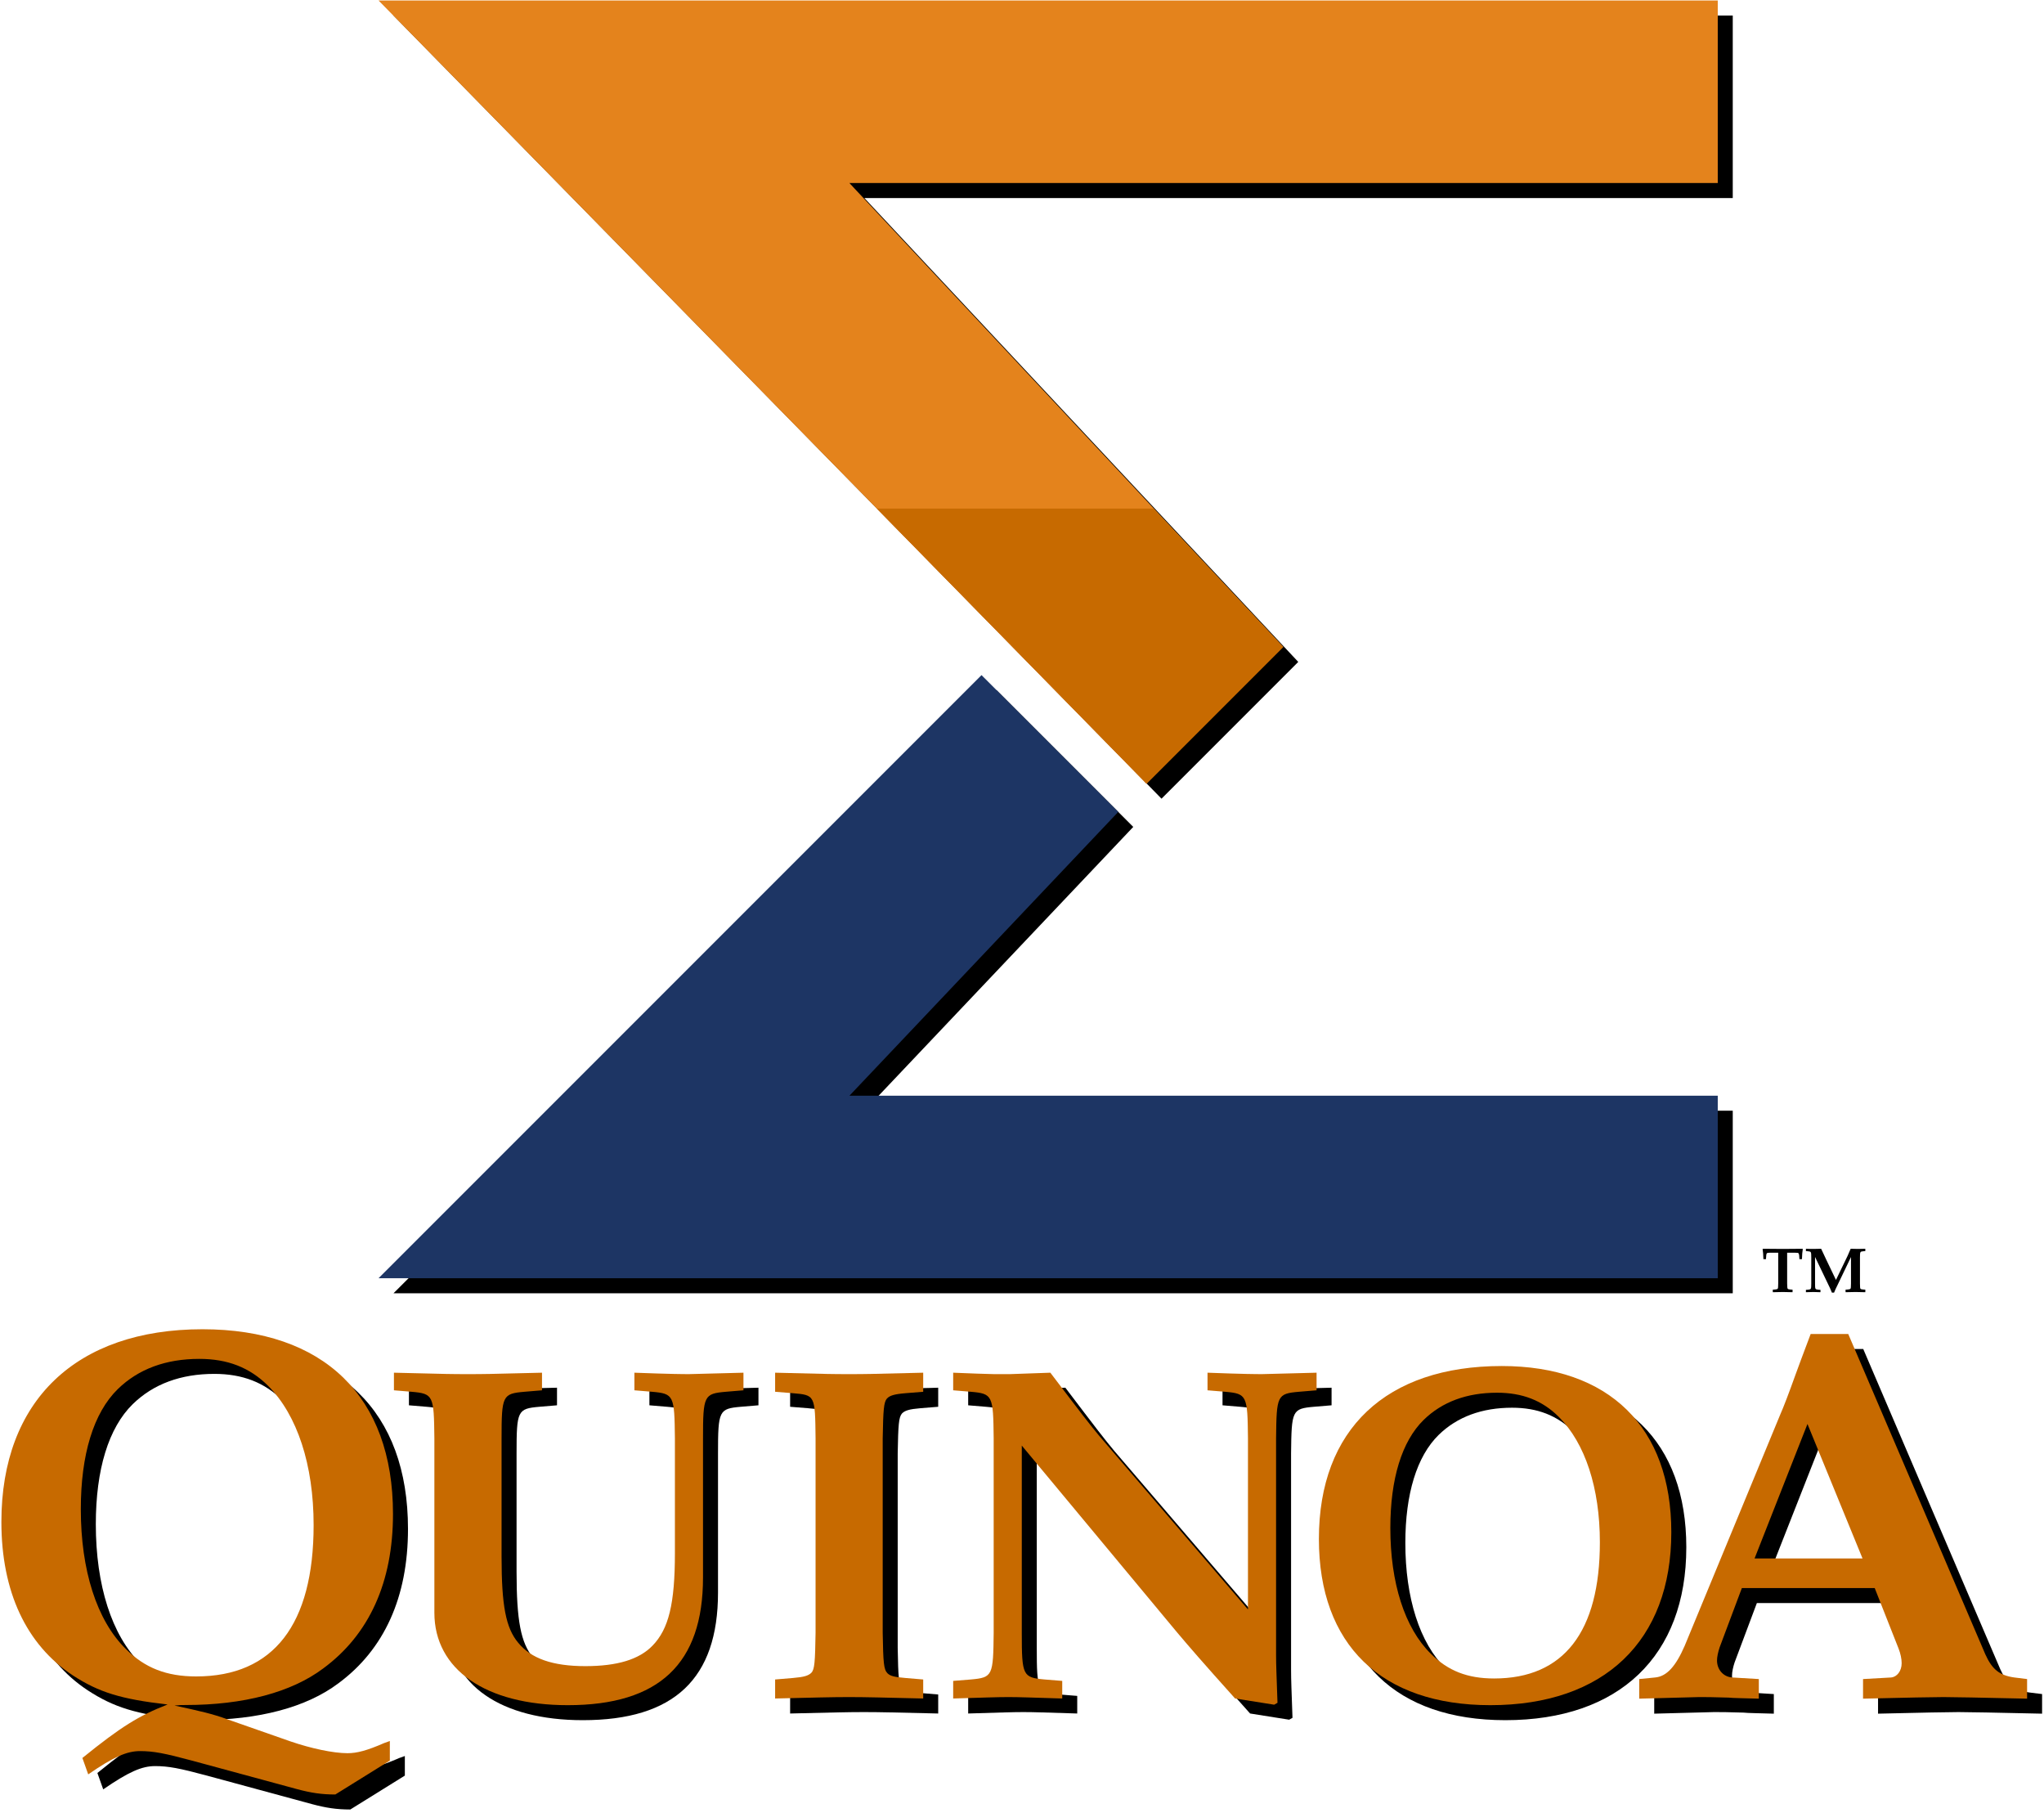
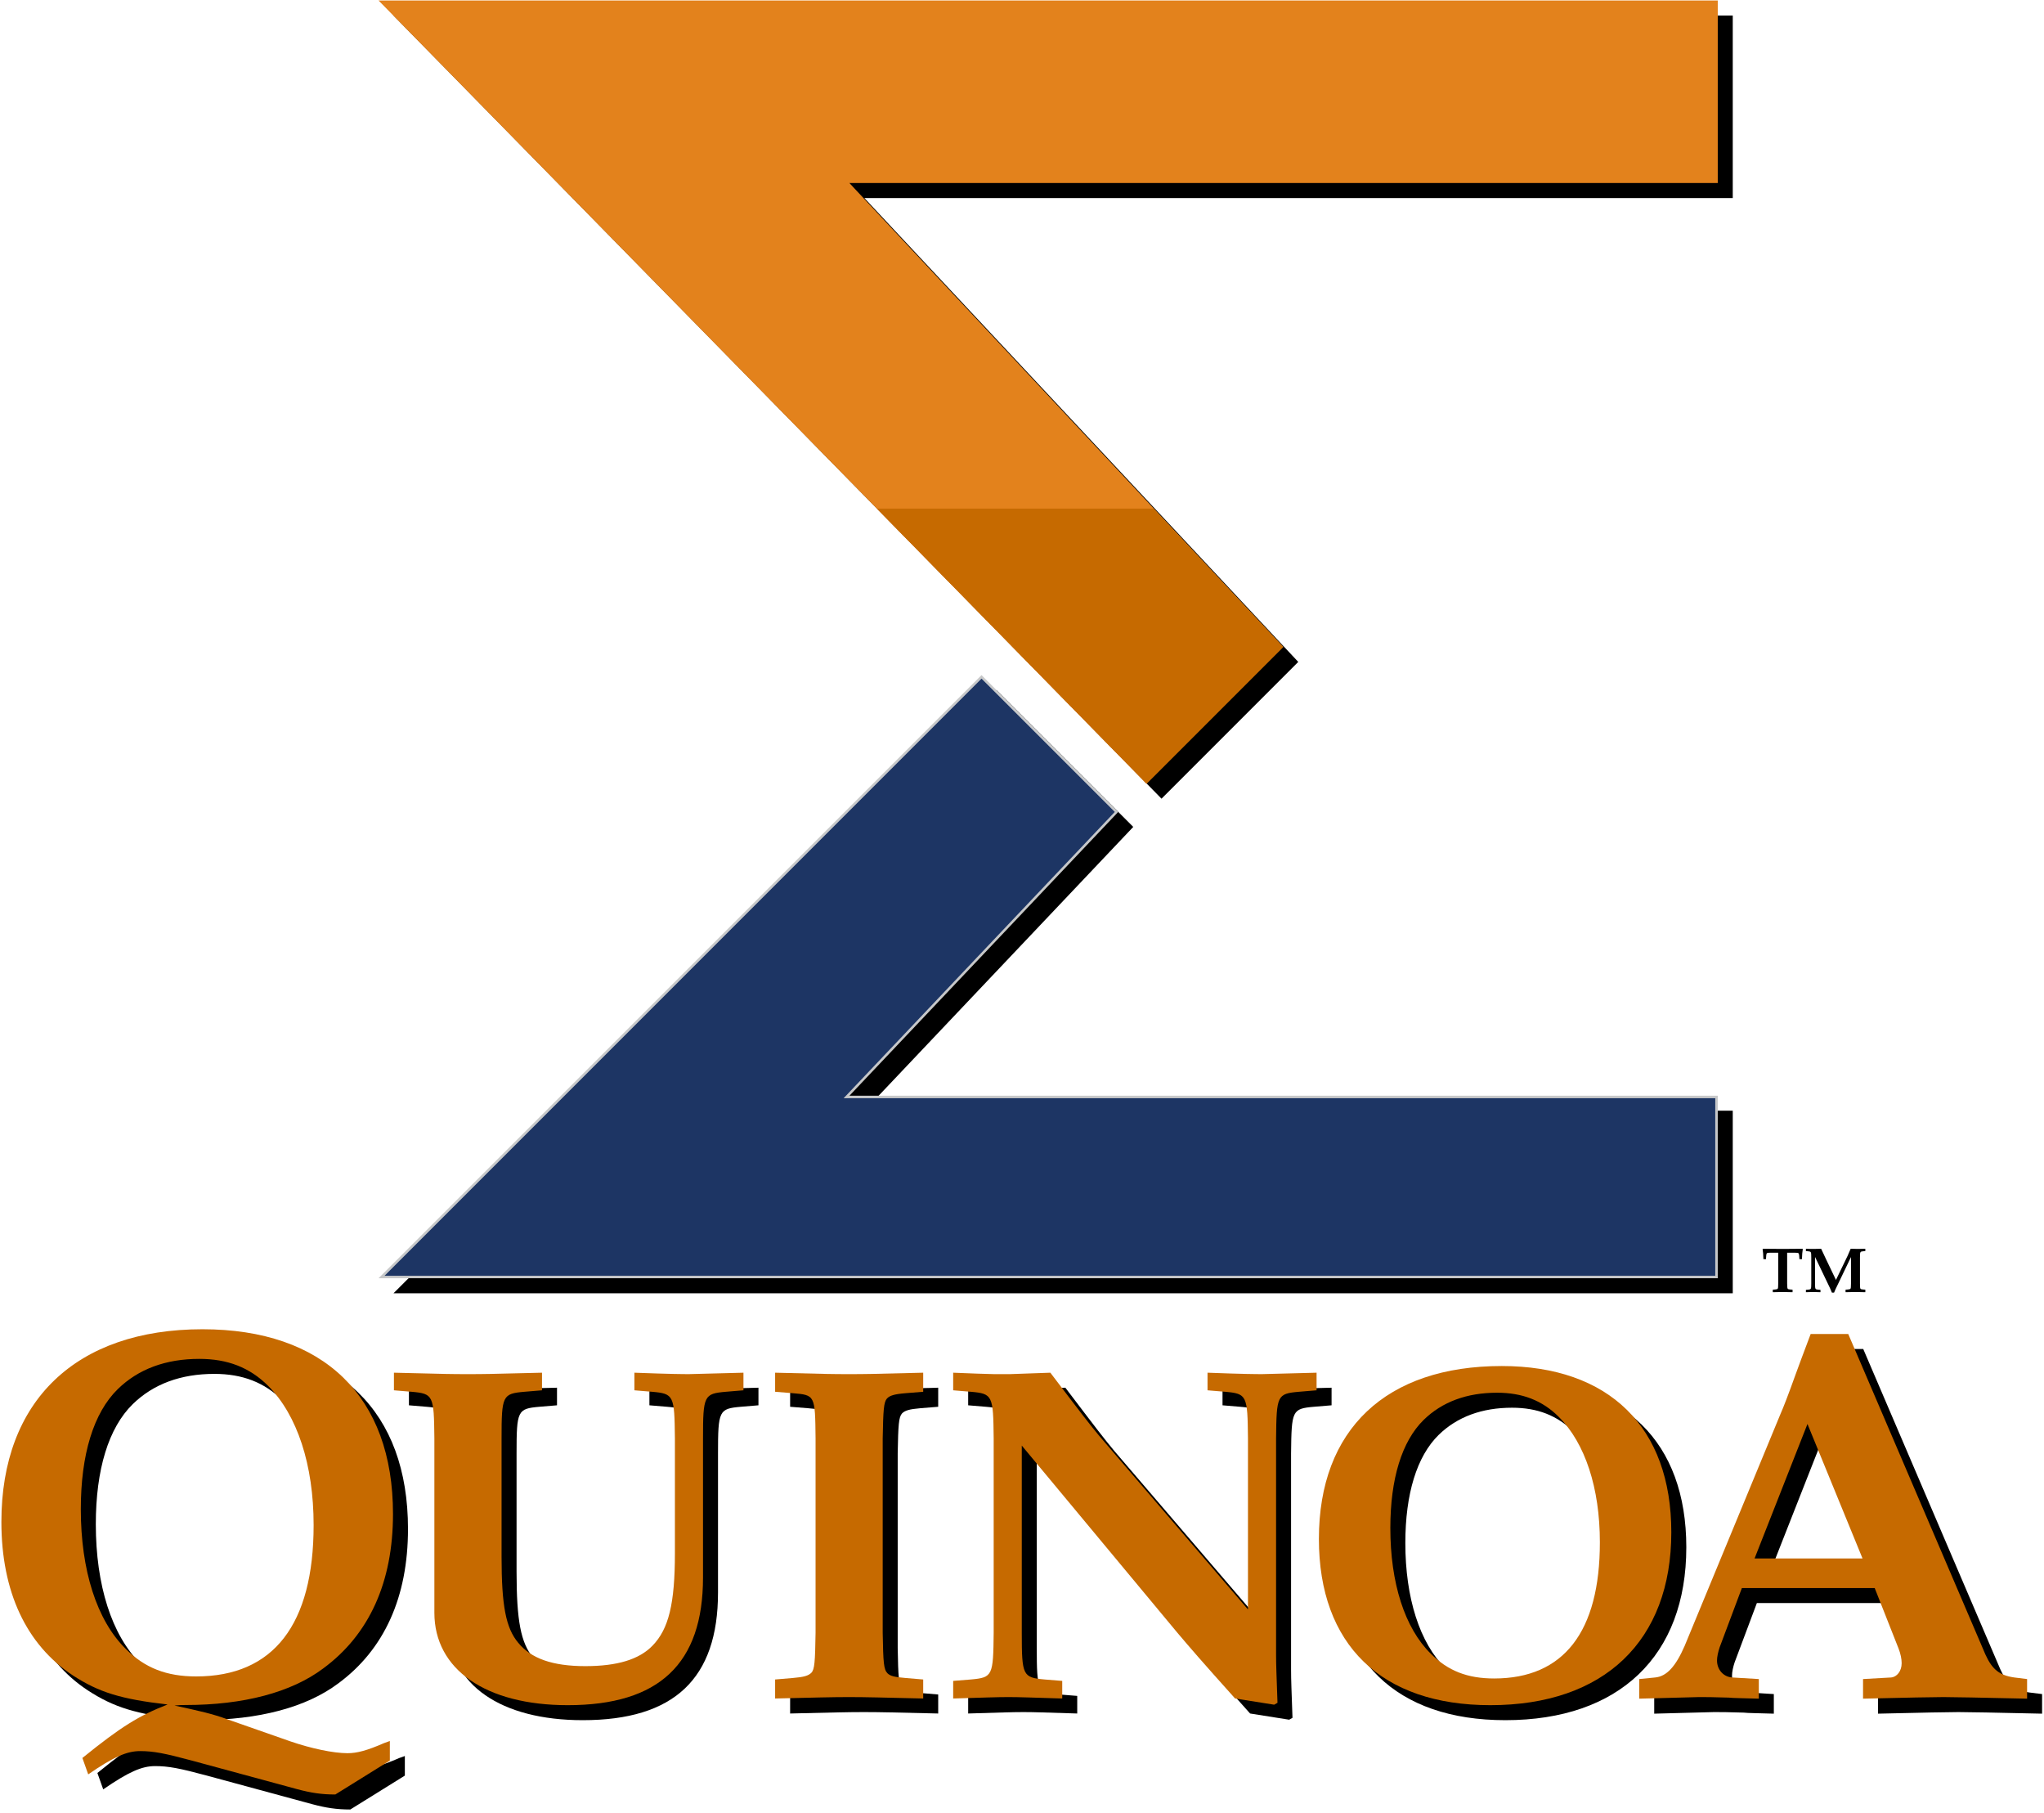
<svg xmlns="http://www.w3.org/2000/svg" xmlns:xlink="http://www.w3.org/1999/xlink" width="608pt" height="539pt" viewBox="0 0 608 539" version="1.1">
  <defs>
    <g>
      <symbol overflow="visible" id="glyph0-0">
        <path style="stroke:none;" d="" />
      </symbol>
      <symbol overflow="visible" id="glyph0-1">
        <path style="stroke:none;" d="M 122.938 18.891 L 122.938 13.062 L 121.203 13.688 C 116.172 15.891 113.172 16.688 110.344 16.688 C 106.094 16.688 99.484 15.266 93.5 13.219 L 74.609 6.609 C 70.359 5.031 66.266 4.094 58.875 2.516 C 60.594 2.359 60.922 2.359 62.172 2.359 C 79.484 2.359 93.656 -1.422 103.094 -8.5 C 116.797 -18.578 123.875 -34.156 123.875 -54.469 C 123.875 -89.406 103.266 -109.391 67.219 -109.391 C 29.594 -109.391 7.391 -88.141 7.391 -52.094 C 7.391 -31.328 14.797 -15.578 28.641 -6.453 C 36.359 -1.422 42.969 0.625 56.828 2.203 C 48.328 5.516 42.969 8.812 31.484 18.109 L 33.219 22.984 C 40.766 17.781 44.703 16.062 48.641 16.062 C 52.578 16.062 55.875 16.688 64.062 18.891 L 95.391 27.391 C 99.484 28.484 102.625 28.969 106.719 28.969 Z M 66.266 -100.578 C 74.609 -100.578 81.219 -98.062 86.734 -92.562 C 95.391 -83.891 100.266 -69.094 100.266 -51.156 C 100.266 -21.562 88.312 -6.141 65.328 -6.141 C 56.516 -6.141 50.062 -8.656 44.391 -14.328 C 35.734 -22.828 31.016 -37.781 31.016 -55.875 C 31.016 -72.094 34.781 -84.531 42.031 -91.609 C 48.172 -97.594 56.344 -100.578 66.266 -100.578 Z M 66.266 -100.578 " />
      </symbol>
      <symbol overflow="visible" id="glyph0-2">
        <path style="stroke:none;" d="M 73.828 -32.422 L 80.906 -14.484 C 81.531 -12.906 81.844 -11.328 81.844 -10.078 C 81.844 -7.719 80.438 -5.984 78.703 -5.828 L 70.359 -5.359 L 70.359 0.469 C 83.891 0.156 91.141 0 94.281 0 C 97.281 0 104.984 0.156 119.156 0.469 L 119.156 -5.359 L 115.375 -5.828 C 110.969 -6.453 108.766 -8.188 106.719 -12.75 L 65.953 -107.984 L 54.781 -107.984 C 52.578 -102.156 51 -97.906 50.375 -96.172 C 48.172 -90.031 46.594 -85.938 45.812 -84.219 L 17.312 -15.266 C 14.641 -9.125 11.969 -6.141 8.5 -5.828 L 3.781 -5.359 L 3.781 0.469 C 15.422 0.156 21.25 0 21.562 0 C 23.141 0 26.125 0 30.375 0.156 C 31.641 0.312 34.625 0.312 39.359 0.469 L 39.359 -5.359 L 31.484 -5.828 C 28.812 -5.984 26.922 -8.188 26.922 -10.859 C 26.922 -11.969 27.234 -13.375 27.703 -14.797 L 34.312 -32.422 Z M 53.828 -81.219 L 70.203 -41.234 L 38.094 -41.234 Z M 53.828 -81.219 " />
      </symbol>
      <symbol overflow="visible" id="glyph1-0">
        <path style="stroke:none;" d="" />
      </symbol>
      <symbol overflow="visible" id="glyph1-1">
        <path style="stroke:none;" d="M 107.656 -91.234 L 107.656 -96.469 L 91.516 -96.047 C 89.812 -96.047 86.406 -96.047 75.219 -96.469 L 75.219 -91.234 L 80.453 -90.797 C 86.984 -90.234 87.125 -89.672 87.266 -76.922 L 87.266 -42.781 C 87.266 -27.766 85.422 -20.25 80.609 -15.297 C 76.641 -11.188 70.125 -9.203 60.625 -9.203 C 50.859 -9.203 44.484 -11.469 40.656 -16.156 C 36.969 -20.547 35.703 -27.203 35.703 -41.781 L 35.703 -76.922 C 35.703 -89.672 35.984 -90.234 42.5 -90.797 L 47.734 -91.234 L 47.734 -96.469 C 30.734 -96.047 30.734 -96.047 25.641 -96.047 C 20.688 -96.047 20.547 -96.047 3.688 -96.469 L 3.688 -91.234 L 8.922 -90.797 C 15.438 -90.234 15.578 -89.672 15.719 -76.922 L 15.719 -25.078 C 15.719 -8.219 31.016 2.406 55.391 2.406 C 82.578 2.406 95.625 -9.922 95.625 -35.562 L 95.625 -76.922 C 95.625 -89.672 95.906 -90.234 102.422 -90.797 Z M 107.656 -91.234 " />
      </symbol>
      <symbol overflow="visible" id="glyph1-2">
        <path style="stroke:none;" d="M 49.578 -90.797 L 49.578 -96.469 C 32.578 -96.047 32.578 -96.047 27.484 -96.047 C 22.516 -96.047 22.375 -96.047 5.531 -96.469 L 5.531 -90.797 L 10.766 -90.375 C 17.422 -89.812 17.422 -89.812 17.562 -76.922 L 17.562 -19.125 C 17.422 -10.484 17.281 -8.219 16.297 -7.219 C 15.438 -6.375 14.172 -5.953 10.766 -5.672 L 5.531 -5.234 L 5.531 0.422 C 17.422 0.141 22.516 0 27.484 0 C 32.578 0 37.531 0.141 49.578 0.422 L 49.578 -5.234 L 44.344 -5.672 C 41.078 -5.953 39.812 -6.234 38.953 -7.078 C 37.828 -8.219 37.688 -10.203 37.531 -19.125 L 37.531 -76.922 C 37.688 -85.422 37.828 -87.688 38.812 -88.812 C 39.656 -89.672 40.938 -90.094 44.344 -90.375 Z M 49.578 -90.797 " />
      </symbol>
      <symbol overflow="visible" id="glyph1-3">
        <path style="stroke:none;" d="M 4.953 -4.812 L 4.953 0.422 C 14.312 0.141 18.125 0 21.391 0 C 24.641 0 28.188 0.141 37.391 0.422 L 37.391 -4.812 L 32.156 -5.234 C 25.641 -5.812 25.359 -6.375 25.359 -19.125 L 25.359 -74.797 L 71.531 -19.266 C 75.359 -14.734 78.906 -10.625 88.812 0.422 L 100.438 2.266 L 101.422 1.703 C 101.141 -6.516 101 -9.344 101 -12.609 L 101 -76.922 C 101.141 -89.672 101.281 -90.234 107.797 -90.797 L 113.047 -91.234 L 113.047 -96.469 L 96.891 -96.047 C 95.188 -96.047 91.656 -96.047 80.609 -96.469 L 80.609 -91.234 L 85.844 -90.797 C 92.359 -90.234 92.5 -89.672 92.641 -76.922 L 92.641 -26.062 L 48.453 -77.625 C 45.609 -81.031 43.203 -84.141 33.859 -96.469 L 21.953 -96.047 L 17 -96.047 L 12.188 -96.188 L 4.953 -96.469 L 4.953 -91.234 L 10.203 -90.797 C 16.719 -90.234 16.859 -89.672 17 -76.922 L 17 -19.125 C 16.859 -6.375 16.719 -5.812 10.203 -5.234 Z M 4.953 -4.812 " />
      </symbol>
      <symbol overflow="visible" id="glyph1-4">
        <path style="stroke:none;" d="M 61.047 -98.453 C 26.625 -98.453 6.656 -79.609 6.656 -47.031 C 6.656 -15.578 25.219 2.406 57.656 2.406 C 91.516 2.406 111.484 -16.719 111.484 -49.016 C 111.484 -80.312 92.922 -98.453 61.047 -98.453 Z M 59.641 -90.516 C 67.141 -90.516 73.094 -88.25 78.047 -83.297 C 85.844 -75.5 90.234 -62.188 90.234 -46.031 C 90.234 -19.406 79.469 -5.531 58.781 -5.531 C 50.859 -5.531 45.047 -7.797 39.953 -12.891 C 32.156 -20.547 27.906 -34 27.906 -50.281 C 27.906 -64.875 31.312 -76.062 37.828 -82.438 C 43.344 -87.828 50.719 -90.516 59.641 -90.516 Z M 59.641 -90.516 " />
      </symbol>
      <symbol overflow="visible" id="glyph2-0">
        <path style="stroke:none;" d="" />
      </symbol>
      <symbol overflow="visible" id="glyph2-1">
        <path style="stroke:none;" d="M 7.625 -11.688 L 9.844 -11.688 C 10.688 -11.672 10.875 -11.656 11.016 -11.516 L 11.188 -11.062 L 11.281 -9.766 L 12.031 -9.766 C 12.078 -11.203 12.125 -11.859 12.281 -12.766 L 12.172 -12.859 C 6.969 -12.812 6.969 -12.812 6.312 -12.812 C 5.625 -12.812 5.625 -12.812 0.438 -12.859 L 0.328 -12.766 C 0.469 -11.859 0.516 -11.203 0.562 -9.766 L 1.328 -9.766 L 1.422 -11.062 C 1.547 -11.656 1.594 -11.672 2.766 -11.688 L 4.969 -11.688 L 4.969 -2.547 C 4.953 -1.391 4.938 -1.109 4.797 -0.969 C 4.688 -0.844 4.531 -0.797 4.062 -0.75 L 3.359 -0.703 L 3.359 0.062 C 4.953 0.016 5.625 0 6.297 0 C 6.969 0 7.625 0.016 9.234 0.062 L 9.234 -0.703 L 8.531 -0.75 C 8.109 -0.797 7.938 -0.828 7.828 -0.938 C 7.672 -1.094 7.656 -1.359 7.625 -2.547 Z M 7.625 -11.688 " />
      </symbol>
      <symbol overflow="visible" id="glyph2-2">
        <path style="stroke:none;" d="M 18.281 -12.172 L 18.281 -12.859 C 16.297 -12.812 16.297 -12.812 16.094 -12.812 C 15.891 -12.812 15.891 -12.812 13.922 -12.859 C 13.375 -11.562 13.203 -11.172 13 -10.734 L 9.547 -3.594 L 6.562 -9.828 C 6.344 -10.25 6.031 -10.938 5.141 -12.859 L 2.875 -12.812 L 2.203 -12.812 L 1.562 -12.828 L 0.609 -12.859 L 0.609 -12.172 L 1.297 -12.109 C 2.172 -12.031 2.188 -11.953 2.203 -10.25 L 2.203 -2.547 C 2.188 -0.844 2.172 -0.781 1.297 -0.703 L 0.609 -0.641 L 0.609 0.062 C 1.844 0.016 2.359 0 2.797 0 C 3.234 0 3.703 0.016 4.938 0.062 L 4.938 -0.641 L 4.234 -0.703 C 3.359 -0.781 3.328 -0.844 3.328 -2.547 L 3.328 -10.422 L 7.672 -1.375 C 7.797 -1.094 8.016 -0.641 8.344 0.188 L 8.984 0.188 C 9.344 -0.688 9.422 -0.875 10.125 -2.297 L 14.016 -10.406 L 14.016 -2.547 C 14 -1.391 13.984 -1.094 13.844 -0.969 C 13.734 -0.844 13.562 -0.797 13.109 -0.75 L 12.406 -0.703 L 12.406 0.062 C 14 0.016 14.672 0 15.344 0 C 16.016 0 16.688 0.016 18.281 0.062 L 18.281 -0.703 L 17.594 -0.75 C 17.156 -0.797 16.984 -0.828 16.875 -0.938 C 16.719 -1.094 16.703 -1.359 16.688 -2.547 L 16.688 -10.25 C 16.703 -11.953 16.719 -12.031 17.594 -12.109 Z M 18.281 -12.172 " />
      </symbol>
    </g>
  </defs>
  <g id="surface1">
    <path style=" stroke:none;fill-rule:evenodd;fill:rgb(0%,0%,0%);fill-opacity:1;" d="M 515.047 4.984 L 515.047 58.527 L 256.266 58.527 L 385.656 196.84 L 345.504 236.996 L 117.953 4.984 " />
    <path style="fill:none;stroke-width:7.436;stroke-linecap:butt;stroke-linejoin:miter;stroke:rgb(0%,0%,0%);stroke-opacity:1;stroke-miterlimit:10;" d="M 6040.469 5560.156 L 6040.469 5024.727 L 3452.656 5024.727 L 4746.562 3641.602 L 4345.039 3240.039 L 2069.531 5560.156 Z M 6040.469 5560.156 " transform="matrix(0.1,0,0,-0.1,-89,561)" />
    <path style=" stroke:none;fill-rule:evenodd;fill:rgb(0%,0%,0%);fill-opacity:1;" d="M 515.047 384.234 L 515.047 330.691 L 256.266 330.691 L 336.578 245.922 L 296.422 205.766 L 117.953 384.234 " />
    <path style="fill:none;stroke-width:7.436;stroke-linecap:butt;stroke-linejoin:miter;stroke:rgb(0%,0%,0%);stroke-opacity:1;stroke-miterlimit:10;" d="M 6040.469 1767.656 L 6040.469 2303.086 L 3452.656 2303.086 L 4255.781 3150.781 L 3854.219 3552.344 L 2069.531 1767.656 Z M 6040.469 1767.656 " transform="matrix(0.1,0,0,-0.1,-89,561)" />
    <g style="fill:rgb(0%,0%,0%);fill-opacity:1;">
      <use xlink:href="#glyph0-1" x="-2.515" y="509.163" />
    </g>
    <g style="fill:rgb(0%,0%,0%);fill-opacity:1;">
      <use xlink:href="#glyph1-1" x="117.952" y="509.163" />
    </g>
    <g style="fill:rgb(0%,0%,0%);fill-opacity:1;">
      <use xlink:href="#glyph1-2" x="229.496" y="509.163" />
    </g>
    <g style="fill:rgb(0%,0%,0%);fill-opacity:1;">
      <use xlink:href="#glyph1-3" x="283.037" y="509.163" />
    </g>
    <g style="fill:rgb(0%,0%,0%);fill-opacity:1;">
      <use xlink:href="#glyph1-4" x="390.12" y="509.163" />
    </g>
    <g style="fill:rgb(0%,0%,0%);fill-opacity:1;">
      <use xlink:href="#glyph0-2" x="488.277" y="509.163" />
    </g>
-     <path style=" stroke:none;fill-rule:evenodd;fill:rgb(89.452%,51.367%,11.009%);fill-opacity:1;" d="M 510.586 0.523 L 510.586 54.062 L 251.805 54.062 L 381.195 192.379 L 341.039 232.535 L 113.492 0.523 " />
-     <path style="fill:none;stroke-width:7.436;stroke-linecap:butt;stroke-linejoin:miter;stroke:rgb(89.452%,51.367%,11.009%);stroke-opacity:1;stroke-miterlimit:10;" d="M 5995.859 5604.766 L 5995.859 5069.375 L 3408.047 5069.375 L 4701.953 3686.211 L 4300.391 3284.648 L 2024.922 5604.766 Z M 5995.859 5604.766 " transform="matrix(0.1,0,0,-0.1,-89,561)" />
+     <path style=" stroke:none;fill-rule:evenodd;fill:rgb(89.062%,50.977%,11.009%);fill-opacity:1;" d="M 510.586 0.523 L 510.586 54.062 L 251.805 54.062 L 381.195 192.379 L 341.039 232.535 L 113.492 0.523 " />
+     <path style="fill:none;stroke-width:7.436;stroke-linecap:butt;stroke-linejoin:miter;stroke:rgb(89.062%,50.977%,11.009%);stroke-opacity:1;stroke-miterlimit:10;" d="M 5995.859 5604.766 L 5995.859 5069.375 L 3408.047 5069.375 L 4701.953 3686.211 L 4300.391 3284.648 L 2024.922 5604.766 Z M 5995.859 5604.766 " transform="matrix(0.1,0,0,-0.1,-89,561)" />
    <path style=" stroke:none;fill-rule:evenodd;fill:rgb(11.401%,20.801%,39.209%);fill-opacity:1;" d="M 510.586 379.773 L 510.586 326.23 L 251.805 326.23 L 332.117 241.457 L 291.961 201.301 L 113.492 379.773 " />
-     <path style="fill:none;stroke-width:7.436;stroke-linecap:butt;stroke-linejoin:miter;stroke:rgb(11.401%,20.801%,39.209%);stroke-opacity:1;stroke-miterlimit:10;" d="M 5995.859 1812.266 L 5995.859 2347.695 L 3408.047 2347.695 L 4211.172 3195.43 L 3809.609 3596.992 L 2024.922 1812.266 Z M 5995.859 1812.266 " transform="matrix(0.1,0,0,-0.1,-89,561)" />
-     <g style="fill:rgb(77.93%,41.602%,0%);fill-opacity:1;">
+     <path style="fill:none;stroke-width:7.436;stroke-linecap:butt;stroke-linejoin:miter;stroke:rgb(77.93%,78.319%,78.709%);stroke-opacity:1;stroke-miterlimit:10;" d="M 5995.859 1812.266 L 5995.859 2347.695 L 3408.047 2347.695 L 4211.172 3195.43 L 3809.609 3596.992 L 2024.922 1812.266 Z M 5995.859 1812.266 " transform="matrix(0.1,0,0,-0.1,-89,561)" />
+     <g style="fill:rgb(77.539%,41.602%,0%);fill-opacity:1;">
      <use xlink:href="#glyph0-1" x="-6.977" y="504.701" />
    </g>
-     <g style="fill:rgb(77.93%,41.602%,0%);fill-opacity:1;">
+     <g style="fill:rgb(77.539%,41.602%,0%);fill-opacity:1;">
      <use xlink:href="#glyph1-1" x="113.49" y="504.701" />
    </g>
-     <g style="fill:rgb(77.93%,41.602%,0%);fill-opacity:1;">
+     <g style="fill:rgb(77.539%,41.602%,0%);fill-opacity:1;">
      <use xlink:href="#glyph1-2" x="225.034" y="504.701" />
    </g>
-     <g style="fill:rgb(77.93%,41.602%,0%);fill-opacity:1;">
+     <g style="fill:rgb(77.539%,41.602%,0%);fill-opacity:1;">
      <use xlink:href="#glyph1-3" x="278.576" y="504.701" />
    </g>
-     <g style="fill:rgb(77.93%,41.602%,0%);fill-opacity:1;">
+     <g style="fill:rgb(77.539%,41.602%,0%);fill-opacity:1;">
      <use xlink:href="#glyph1-4" x="385.658" y="504.701" />
    </g>
-     <g style="fill:rgb(77.93%,41.602%,0%);fill-opacity:1;">
+     <g style="fill:rgb(77.539%,41.602%,0%);fill-opacity:1;">
      <use xlink:href="#glyph0-2" x="483.815" y="504.701" />
    </g>
    <g style="fill:rgb(0%,0%,0%);fill-opacity:1;">
      <use xlink:href="#glyph2-1" x="523.972" y="384.234" />
      <use xlink:href="#glyph2-2" x="536.57" y="384.234" />
    </g>
-     <path style=" stroke:none;fill-rule:evenodd;fill:rgb(77.93%,41.602%,0%);fill-opacity:1;" d="M 273.914 151.629 L 342.926 151.629 L 381.195 192.379 L 341.039 232.535 L 261.719 151.629 " />
-     <path style="fill:none;stroke-width:7.436;stroke-linecap:butt;stroke-linejoin:miter;stroke:rgb(77.93%,41.602%,0%);stroke-opacity:1;stroke-miterlimit:10;" d="M 3629.141 4093.711 L 4319.258 4093.711 L 4701.953 3686.211 L 4300.391 3284.648 L 3507.188 4093.711 Z M 3629.141 4093.711 " transform="matrix(0.1,0,0,-0.1,-89,561)" />
+     <path style=" stroke:none;fill-rule:evenodd;fill:rgb(77.539%,41.602%,0%);fill-opacity:1;" d="M 273.914 151.629 L 342.926 151.629 L 381.195 192.379 L 341.039 232.535 L 261.719 151.629 " />
+     <path style="fill:none;stroke-width:7.436;stroke-linecap:butt;stroke-linejoin:miter;stroke:rgb(77.539%,41.602%,0%);stroke-opacity:1;stroke-miterlimit:10;" d="M 3629.141 4093.711 L 4319.258 4093.711 L 4701.953 3686.211 L 4300.391 3284.648 L 3507.188 4093.711 Z M 3629.141 4093.711 " transform="matrix(0.1,0,0,-0.1,-89,561)" />
  </g>
</svg>
